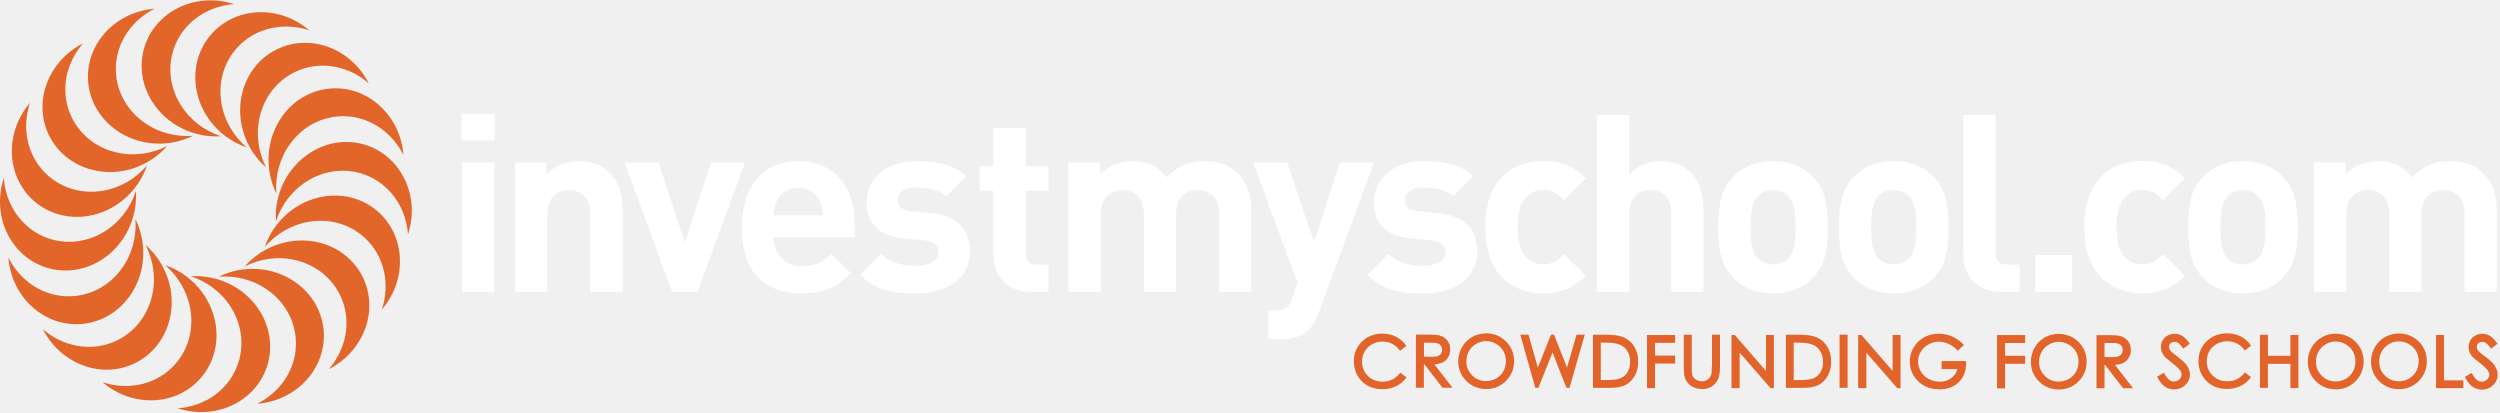
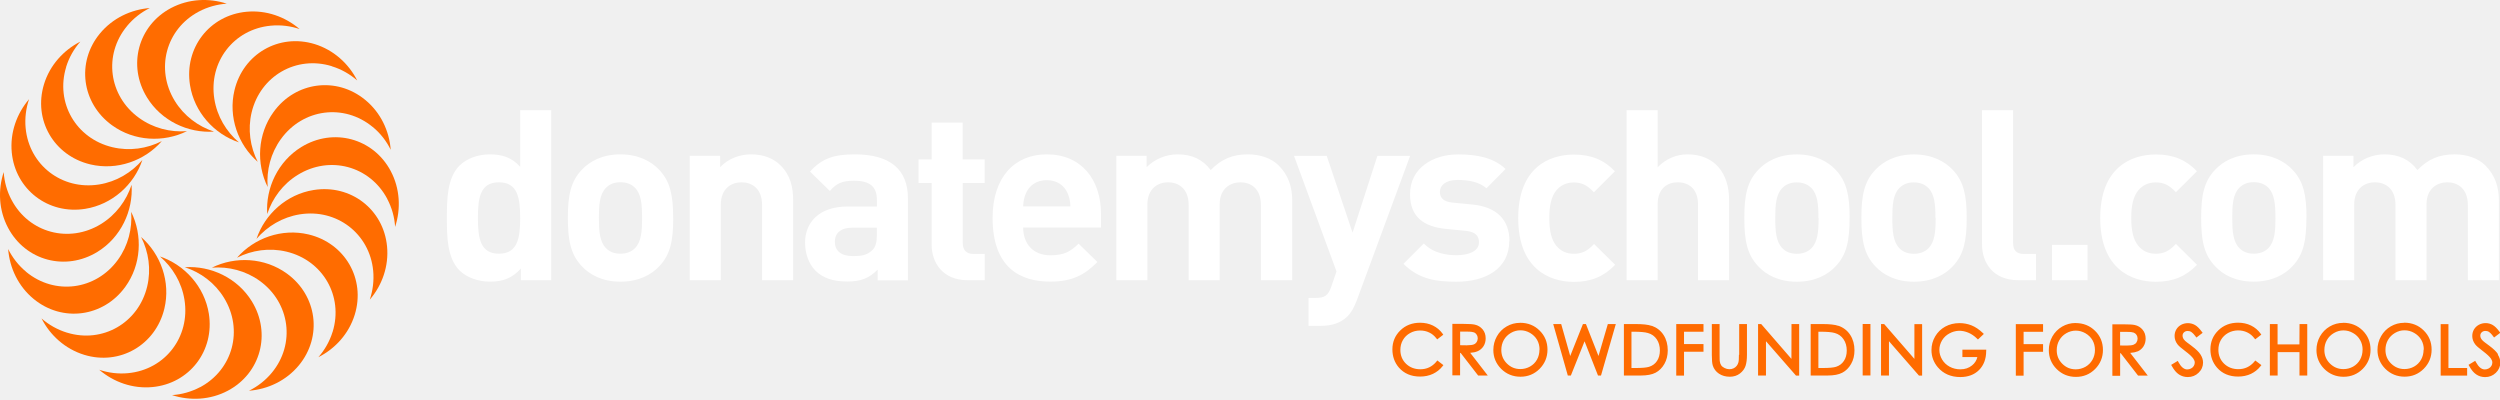
- <svg xmlns="http://www.w3.org/2000/svg" viewBox="0 0 461 76">
-   <g fill="none" fill-rule="evenodd">
-     <path fill="#E2652A" d="M38.086 73.797c6.256-3.324 8.302-10.945 4.566-17.024-1.743-2.84-4.45-4.84-7.468-5.824 4.97-.34 10.035 2.05 12.77 6.49 3.732 6.08 1.685 13.69-4.572 17.01-3.33 1.76-7.188 1.96-10.63.84 1.826-.12 3.645-.62 5.334-1.51" />
-     <path fill="#E2652A" d="M51.763 71.025c4.51-5.46 3.486-13.28-2.293-17.47-2.7-1.957-5.968-2.77-9.127-2.526 4.46-2.22 10.055-1.94 14.28 1.12 5.777 4.18 6.797 12 2.287 17.47-2.408 2.91-5.89 4.56-9.507 4.84 1.65-.82 3.14-1.97 4.356-3.44" />
-     <path fill="#E2652A" d="M63.338 63.236c2.08-6.773-1.862-13.605-8.804-15.26-3.242-.775-6.568-.28-9.405 1.16 3.28-3.753 8.55-5.64 13.62-4.433 6.94 1.658 10.88 8.487 8.8 15.264-1.11 3.61-3.7 6.47-6.93 8.107 1.21-1.38 2.14-3.012 2.71-4.838" />
-     <path fill="#E2652A" d="M71.054 51.613c-.675-7.054-6.932-11.863-13.98-10.734-3.286.52-6.17 2.25-8.238 4.66 1.59-4.72 5.736-8.49 10.887-9.31 7.047-1.13 13.297 3.68 13.97 10.73.36 3.75-.93 7.39-3.288 10.14.585-1.75.826-3.61.65-5.51" />
-     <path fill="#E2652A" d="M73.73 37.92c-3.322-6.26-10.94-8.31-17.018-4.568-2.842 1.74-4.844 4.447-5.83 7.464-.336-4.966 2.056-10.032 6.5-12.767 6.08-3.74 13.697-1.69 17.015 4.57 1.77 3.33 1.958 7.18.832 10.63-.11-1.84-.61-3.66-1.5-5.34" />
-     <path fill="#E2652A" d="M70.96 24.24c-5.462-4.51-13.28-3.486-17.467 2.292-1.96 2.7-2.78 5.966-2.53 9.135-2.204-4.47-1.938-10.06 1.125-14.284 4.18-5.775 12.004-6.8 17.464-2.29 2.914 2.405 4.568 5.892 4.84 9.5-.81-1.64-1.96-3.135-3.432-4.352" />
-     <path fill="#E2652A" d="M63.17 12.666c-6.77-2.08-13.6 1.862-15.26 8.8-.773 3.247-.277 6.568 1.158 9.41-3.747-3.28-5.637-8.553-4.426-13.626 1.65-6.937 8.48-10.876 15.258-8.802 3.61 1.107 6.472 3.697 8.11 6.924-1.383-1.207-3.013-2.15-4.84-2.706" />
-     <path fill="#E2652A" d="M51.547 4.956c-7.058.666-11.86 6.92-10.734 13.966.524 3.297 2.258 6.182 4.675 8.248-4.723-1.59-8.49-5.74-9.308-10.89-1.13-7.045 3.678-13.3 10.735-13.973 3.75-.36 7.387.94 10.132 3.295-1.73-.588-3.603-.83-5.5-.646" />
-     <path fill="#E2652A" d="M37.85 2.276c-6.26 3.318-8.3 10.933-4.567 17.014 1.75 2.84 4.448 4.845 7.465 5.832-4.97.33-10.03-2.057-12.76-6.502-3.736-6.08-1.69-13.692 4.568-17.018C35.89-.164 39.748-.355 43.186.764c-1.825.127-3.65.623-5.335 1.512" />
-     <path fill="#E2652A" d="M24.178 5.043c-4.516 5.46-3.487 13.284 2.29 17.463 2.702 1.96 5.964 2.78 9.134 2.528-4.467 2.215-10.063 1.943-14.275-1.12-5.783-4.183-6.814-12.003-2.3-17.462 2.405-2.91 5.895-4.565 9.5-4.85-1.643.816-3.135 1.97-4.35 3.44" />
-     <path fill="#E2652A" d="M12.6 12.827c-2.08 6.78 1.858 13.61 8.798 15.263 3.25.778 6.574.282 9.413-1.158-3.28 3.752-8.55 5.647-13.62 4.43-6.94-1.656-10.88-8.487-8.8-15.26 1.11-3.605 3.7-6.47 6.93-8.11-1.2 1.383-2.15 3.018-2.71 4.835" />
-     <path fill="#E2652A" d="M4.883 24.46c.675 7.048 6.93 11.857 13.977 10.73 3.29-.527 6.178-2.256 8.242-4.672-1.59 4.72-5.74 8.484-10.888 9.31-7.04 1.127-13.3-3.685-13.972-10.734-.358-3.758.94-7.388 3.294-10.144-.59 1.744-.83 3.605-.653 5.51" />
-     <path fill="#E2652A" d="M2.213 38.15c3.312 6.26 10.934 8.303 17.01 4.573 2.845-1.752 4.846-4.457 5.832-7.474.33 4.97-2.053 10.03-6.498 12.77C12.48 51.75 4.863 49.7 1.54 43.44-.235 40.112-.424 36.26.703 32.817c.12 1.826.608 3.65 1.51 5.332" />
-     <path fill="#E2652A" d="M4.974 51.826c5.465 4.514 13.285 3.487 17.47-2.29 1.96-2.698 2.77-5.966 2.53-9.136 2.203 4.473 1.94 10.06-1.122 14.286-4.187 5.775-12.002 6.798-17.47 2.287-2.907-2.4-4.562-5.89-4.84-9.494.81 1.64 1.962 3.13 3.432 4.34" />
-     <path fill="#E2652A" d="M12.763 63.4c6.777 2.082 13.608-1.86 15.263-8.795.775-3.252.28-6.574-1.16-9.412 3.75 3.282 5.646 8.555 4.433 13.622-1.66 6.943-8.5 10.885-15.27 8.805-3.61-1.11-6.48-3.69-8.12-6.92 1.38 1.21 3.02 2.146 4.84 2.706" />
-     <path fill="#E2652A" d="M24.393 71.115c7.052-.67 11.858-6.928 10.73-13.968-.526-3.295-2.255-6.182-4.668-8.25 4.718 1.603 8.482 5.746 9.307 10.89 1.125 7.05-3.684 13.307-10.73 13.975-3.76.355-7.395-.94-10.146-3.295 1.74.588 3.613.83 5.507.648" />
-     <path fill="#FFF" d="M85.21 53.828h5.952V29.973H85.21v23.855zm-.09-27.93h6.09v-4.854h-6.09V25.9zm29.684 27.93v-15.25c0-2.607-.505-4.85-2.427-6.775-1.33-1.33-3.252-2.105-5.633-2.105-2.198 0-4.396.824-5.952 2.474v-2.2h-5.815V53.83h5.952V39.405c0-3.252 2.1-4.352 3.98-4.352s3.94 1.1 3.94 4.352v14.423h5.95zm22.557-23.855h-6.27l-4.81 14.742-4.85-14.742h-6.27l8.79 23.855h4.67l8.75-23.855zm20.23 13.78V41.1c0-6.55-3.75-11.4-10.39-11.4-6.18 0-10.39 4.394-10.39 12.18 0 9.657 5.41 12.222 11.04 12.222 4.31 0 6.64-1.33 9.07-3.754l-3.61-3.526c-1.51 1.514-2.79 2.246-5.4 2.246-3.34 0-5.22-2.246-5.22-5.312h14.92zm-5.86-4.073h-9.06c.05-1.057.18-1.693.55-2.564.64-1.42 1.97-2.475 3.99-2.475s3.34 1.06 3.98 2.48c.37.87.51 1.51.55 2.57zm27.12 6.64c0-4.033-2.38-6.55-7.09-7.007l-3.76-.367c-2.1-.184-2.47-1.192-2.47-2.06 0-1.19 1.01-2.29 3.39-2.29 2.07 0 4.17.367 5.54 1.602l3.67-3.71c-2.29-2.15-5.4-2.79-9.11-2.79-4.85 0-9.2 2.652-9.2 7.6 0 4.395 2.66 6.27 6.96 6.686l3.75.368c1.88.177 2.52 1.004 2.52 2.193 0 1.79-2.15 2.473-4.21 2.473-1.83 0-4.39-.272-6.36-2.24l-3.89 3.888c3.02 3.024 6.41 3.434 10.17 3.434 5.63 0 10.12-2.516 10.12-7.78zm14.48 7.508v-5.04h-2.15c-1.42 0-2.06-.778-2.06-2.15V35.19h4.21v-4.53h-4.21v-7.052h-5.95v7.05h-2.51v4.532h2.52v11.812c0 3.392 2.06 6.826 6.92 6.826h3.25zm37.4 0v-15.25c0-2.607-.69-4.85-2.61-6.775-1.33-1.33-3.48-2.105-5.86-2.105-2.97 0-5.13.916-7.14 3.02-1.51-2.06-3.66-3.02-6.31-3.02-2.2 0-4.39.87-5.95 2.474v-2.2h-5.81V53.83H203V39.405c0-3.252 2.11-4.352 3.987-4.352 1.877 0 3.938 1.1 3.938 4.352v14.423h5.956V39.264c0-3.11 2.16-4.21 3.99-4.21 1.88 0 3.94 1.1 3.94 4.35V53.83h5.96zm22.61-23.855h-6.27l-4.76 14.742-4.94-14.742h-6.27l8.16 22.16-1.01 2.932c-.6 1.738-1.28 2.15-2.98 2.15h-1.37v5.357h2.34c1.97 0 3.76-.457 5.13-1.834.73-.73 1.28-1.738 1.79-3.066l10.21-27.7zm19.04 16.347c0-4.033-2.38-6.55-7.09-7.007l-3.75-.367c-2.1-.184-2.47-1.192-2.47-2.06 0-1.19 1.01-2.29 3.39-2.29 2.06 0 4.17.367 5.54 1.602l3.67-3.71c-2.29-2.15-5.41-2.79-9.12-2.79-4.85 0-9.2 2.652-9.2 7.6 0 4.395 2.66 6.27 6.96 6.686l3.75.368c1.88.177 2.52 1.004 2.52 2.193 0 1.79-2.15 2.473-4.21 2.473-1.83 0-4.4-.272-6.36-2.24l-3.89 3.888c3.02 3.023 6.41 3.434 10.17 3.434 5.63 0 10.12-2.516 10.12-7.78zm20.06 4.532l-4.03-3.982c-1.24 1.32-2.29 1.87-3.85 1.87-1.42 0-2.52-.51-3.39-1.56-.91-1.15-1.32-2.798-1.32-5.315 0-2.52.41-4.123 1.32-5.265.87-1.055 1.97-1.56 3.39-1.56 1.56 0 2.61.55 3.85 1.88l4.03-4.03c-2.1-2.196-4.58-3.204-7.87-3.204-4.76 0-10.67 2.52-10.67 12.18s5.9 12.224 10.66 12.224c3.3 0 5.77-1.05 7.88-3.247zm21.68 2.976v-15.43c0-5.04-2.75-8.7-7.97-8.7-2.11 0-4.12.824-5.73 2.474V21.227h-5.95v32.6h5.96V39.265c0-3.11 1.97-4.21 3.85-4.21s3.9 1.054 3.9 4.21V53.83h5.95zm22.92-11.95c0-4.307-.55-7.008-2.7-9.253-1.46-1.554-3.89-2.927-7.41-2.927s-5.91 1.373-7.37 2.927c-2.15 2.245-2.7 4.946-2.7 9.252 0 4.348.55 7.05 2.7 9.295 1.46 1.557 3.85 2.928 7.37 2.928s5.95-1.37 7.42-2.928c2.15-2.244 2.7-4.947 2.7-9.295zm-5.95 0c0 2.474-.14 4.575-1.37 5.813-.69.69-1.61 1.06-2.8 1.06s-2.06-.36-2.74-1.05c-1.24-1.23-1.37-3.34-1.37-5.81 0-2.47.14-4.53 1.37-5.77.69-.68 1.56-1.05 2.75-1.05s2.11.37 2.79 1.06c1.24 1.24 1.37 3.3 1.37 5.77zm28.2 0c0-4.307-.54-7.008-2.7-9.253-1.46-1.554-3.89-2.927-7.41-2.927s-5.91 1.373-7.37 2.927c-2.15 2.245-2.7 4.946-2.7 9.252 0 4.348.55 7.05 2.7 9.295 1.47 1.557 3.85 2.928 7.38 2.928s5.95-1.37 7.42-2.928c2.15-2.244 2.7-4.947 2.7-9.295zm-5.95 0c0 2.474-.14 4.575-1.37 5.813-.69.69-1.61 1.06-2.8 1.06-1.19 0-2.06-.36-2.74-1.05-1.24-1.23-1.38-3.34-1.38-5.81 0-2.47.14-4.53 1.38-5.77.69-.68 1.56-1.05 2.75-1.05s2.11.37 2.8 1.06c1.24 1.24 1.37 3.3 1.37 5.77zm19.05 11.95v-5.04h-2.29c-1.51 0-2.11-.73-2.11-2.15V21.23h-5.95V47c0 3.392 2.06 6.826 6.96 6.826h3.39zm2.9 0h6.82V47.05h-6.82v6.778zm27.58-2.976l-4.02-3.983c-1.23 1.32-2.29 1.87-3.84 1.87-1.42 0-2.52-.51-3.39-1.56-.91-1.15-1.33-2.8-1.33-5.32 0-2.52.42-4.13 1.33-5.27.87-1.06 1.97-1.56 3.39-1.56 1.56 0 2.61.55 3.85 1.88l4.03-4.03c-2.1-2.2-4.58-3.21-7.87-3.21-4.76 0-10.67 2.52-10.67 12.18s5.91 12.22 10.67 12.22c3.3 0 5.77-1.05 7.88-3.25zm20.82-8.975c0-4.306-.55-7.007-2.7-9.252-1.46-1.554-3.89-2.927-7.41-2.927s-5.9 1.373-7.37 2.927c-2.15 2.245-2.7 4.946-2.7 9.252 0 4.348.55 7.05 2.7 9.295 1.47 1.557 3.85 2.928 7.37 2.928s5.96-1.37 7.42-2.928c2.15-2.244 2.7-4.947 2.7-9.295zm-5.95 0c0 2.475-.13 4.576-1.37 5.814-.69.69-1.6 1.06-2.8 1.06-1.19 0-2.06-.36-2.74-1.05-1.23-1.23-1.37-3.34-1.37-5.81 0-2.47.14-4.53 1.38-5.77.69-.68 1.56-1.05 2.75-1.05s2.11.37 2.8 1.06c1.24 1.24 1.37 3.3 1.37 5.77zm42.65 11.95V38.58c0-2.61-.68-4.853-2.61-6.777-1.32-1.33-3.48-2.105-5.86-2.105-2.97 0-5.12.916-7.14 3.02-1.51-2.06-3.66-3.02-6.32-3.02-2.19 0-4.39.87-5.95 2.474v-2.2h-5.81V53.83h5.96V39.405c0-3.252 2.11-4.352 3.98-4.352s3.94 1.1 3.94 4.352v14.423h5.95V39.264c0-3.11 2.15-4.21 3.99-4.21 1.88 0 3.94 1.1 3.94 4.35V53.83h5.96z" />
-     <path fill="#E2642A" d="M303.712 71.574h1.478v-4.537h3.707v-1.463h-3.707V63.23h3.707v-1.457h-5.185v9.8m21.93-3.177l-5.666-6.53-.084-.093h-.602v9.8h1.505v-6.54l5.62 6.445.083.096h.61v-9.8h-1.466v6.622m-67.632.557c-.827.96-1.822 1.426-3.04 1.426-1.096 0-2.015-.36-2.733-1.06-.714-.69-1.075-1.58-1.075-2.62 0-.7.162-1.33.483-1.88.324-.56.767-1 1.358-1.33.58-.33 1.222-.5 1.91-.5.64 0 1.208.12 1.74.38.517.24.97.62 1.35 1.11l.168.21 1.16-.89-.15-.22c-.47-.65-1.08-1.16-1.81-1.52-.72-.36-1.55-.54-2.46-.54-1.5 0-2.76.49-3.76 1.46-.99.97-1.5 2.19-1.5 3.61 0 1.35.42 2.52 1.24 3.47.99 1.14 2.35 1.71 4.04 1.71.88 0 1.7-.17 2.43-.51.73-.34 1.35-.83 1.83-1.44l.18-.22-1.16-.88-.17.19m57.62-1.32c0 .88-.04 1.23-.08 1.37-.08.29-.2.53-.36.73-.16.2-.37.35-.61.46-.52.24-1.12.22-1.69-.05-.3-.15-.52-.32-.66-.53-.14-.21-.23-.47-.27-.8-.01-.1-.03-.39-.03-1.19v-5.86h-1.47v5.86c0 .98.06 1.64.18 2.03.2.64.6 1.17 1.18 1.56.58.38 1.28.58 2.07.58.75 0 1.39-.21 1.93-.63.53-.41.89-.91 1.06-1.47.17-.54.26-1.22.26-2.08v-5.86h-1.48v5.86m-26.73.22l-2.39-6.08H286l-2.42 6.08-1.72-6.08h-1.52l2.77 9.8h.57l2.61-6.52 2.555 6.52h.57l2.82-9.8h-1.52l-1.755 6.08m-11.28-1.19c0 .69-.16 1.33-.47 1.88-.32.56-.76 1-1.33 1.32-.57.32-1.193.48-1.854.48-1.01 0-1.84-.35-2.56-1.06-.71-.71-1.06-1.56-1.06-2.59 0-.69.16-1.33.48-1.89.317-.56.767-1.01 1.338-1.34.57-.33 1.17-.5 1.81-.5.65 0 1.257.16 1.84.5.57.33 1.02.77 1.34 1.32.31.54.47 1.17.47 1.85zm-3.7-5.12c-.91 0-1.77.23-2.545.68-.78.45-1.4 1.09-1.86 1.88-.45.8-.68 1.68-.68 2.61 0 1.4.51 2.61 1.5 3.6.99.99 2.23 1.49 3.67 1.49 1.42 0 2.65-.51 3.64-1.5.99-1 1.49-2.22 1.49-3.64 0-1.44-.5-2.66-1.5-3.65-.99-.99-2.24-1.49-3.71-1.49zm21.21 1.69h.375c1.29 0 2.22.08 2.78.26.703.2 1.26.6 1.653 1.18.4.58.6 1.3.6 2.13 0 .79-.186 1.46-.55 2-.365.54-.854.9-1.498 1.11-.47.15-1.33.23-2.57.23h-.8v-6.9zm3.854-1.1c-.66-.23-1.7-.35-3.1-.35h-2.2v9.8h3.21c1.19 0 2.14-.18 2.82-.54.69-.37 1.25-.93 1.67-1.67.42-.74.634-1.61.634-2.58 0-1.12-.27-2.11-.8-2.93-.53-.82-1.29-1.41-2.24-1.74zm31.71 1.11h.375c1.29 0 2.23.08 2.78.26.71.2 1.26.6 1.66 1.18.4.58.6 1.3.6 2.13 0 .79-.18 1.46-.55 2-.36.54-.84.9-1.49 1.11-.47.15-1.34.23-2.58.23h-.79v-6.9zm3.855-1.11c-.65-.23-1.69-.35-3.1-.35h-2.19v9.8h3.22c1.19 0 2.14-.18 2.82-.54.69-.36 1.25-.92 1.67-1.67.42-.74.64-1.61.64-2.58 0-1.13-.27-2.11-.8-2.93-.54-.82-1.29-1.41-2.24-1.74zm-70.72 3.71l-1.31-.01V63.2h1.35c.74 0 1.09.08 1.26.145.22.086.4.234.53.44.14.204.21.44.21.69 0 .266-.07.503-.21.72-.13.21-.31.353-.56.453-.25.1-.68.153-1.26.153zm2.01 1.12c.49-.22.87-.55 1.13-.98.26-.43.4-.92.4-1.48 0-.67-.2-1.24-.58-1.7-.39-.47-.89-.77-1.49-.9-.39-.09-1.09-.14-2.15-.14h-2.12v9.8h1.48v-4.29h.11l3.24 4.18.08.11h1.84l-3.34-4.32c.56-.04 1.02-.14 1.38-.3zm73.32 4.61h1.48v-9.8h-1.48m74.57 7.18c-.82.95-1.82 1.42-3.04 1.42-1.1 0-2.02-.36-2.74-1.06-.72-.7-1.08-1.58-1.08-2.62 0-.7.16-1.33.48-1.88.32-.55.78-1 1.36-1.33 1.12-.63 2.57-.64 3.65-.11.52.25.97.61 1.35 1.11l.16.22 1.16-.89-.15-.22c-.47-.65-1.07-1.16-1.81-1.52-.73-.36-1.56-.54-2.46-.54-1.5 0-2.77.49-3.76 1.46-1 .97-1.51 2.19-1.51 3.61 0 1.35.42 2.52 1.24 3.47.983 1.13 2.342 1.71 4.033 1.71.88 0 1.696-.17 2.427-.51.72-.34 1.34-.828 1.82-1.44l.18-.22-1.16-.888-.17.2M446 66.62c0 .69-.16 1.324-.474 1.88-.312.558-.76 1.003-1.32 1.323-.577.32-1.2.483-1.86.483-1.005 0-1.84-.34-2.56-1.05-.713-.71-1.06-1.557-1.06-2.586 0-.69.16-1.322.48-1.88.326-.57.762-1.01 1.335-1.34.58-.333 1.17-.5 1.81-.5.65 0 1.27.17 1.84.5.58.33 1.03.78 1.35 1.32.32.55.48 1.17.48 1.857zm-3.7-5.12c-.91 0-1.77.23-2.545.68-.783.456-1.41 1.087-1.86 1.88-.45.8-.68 1.677-.68 2.613 0 1.4.505 2.61 1.497 3.6.99.985 2.22 1.49 3.66 1.49 1.428 0 2.65-.507 3.64-1.5.99-1 1.497-2.22 1.497-3.64 0-1.43-.5-2.66-1.5-3.65-.99-.987-2.24-1.48-3.71-1.48zm-19.94 4.108h-4.15v-3.88h-1.48v9.8h1.47V67.1h4.153v4.464h1.475v-9.8h-1.48v3.88m12 1.01c0 .69-.16 1.32-.48 1.88-.317.56-.76 1.005-1.32 1.325-.58.32-1.2.48-1.86.48-.997 0-1.86-.36-2.56-1.06-.718-.71-1.06-1.56-1.06-2.59 0-.69.16-1.32.48-1.88.32-.56.763-1.01 1.333-1.34.56-.33 1.17-.5 1.8-.5.66 0 1.26.16 1.84.5.58.32 1.03.77 1.34 1.32.32.55.48 1.17.48 1.85zm-3.7-5.12c-.918 0-1.777.23-2.55.68-.773.45-1.4 1.085-1.86 1.88-.45.806-.68 1.685-.68 2.615 0 1.4.5 2.61 1.5 3.6.99.99 2.226 1.49 3.665 1.49 1.424 0 2.65-.51 3.64-1.5.99-.99 1.49-2.22 1.49-3.64 0-1.43-.5-2.66-1.494-3.64-1-.99-2.25-1.48-3.71-1.48zM349 68.396l-5.668-6.53-.084-.09h-.6v9.8h1.51v-6.54l5.616 6.444.084.095h.61v-9.8H349v6.622m101.683-6.623h-1.48v9.8h5.036V70.13h-3.56v-8.357m9.43 5.73c-.31-.49-.87-1.03-1.71-1.653-.67-.495-1.06-.795-1.16-.897-.2-.195-.34-.375-.41-.533-.07-.152-.1-.305-.1-.473 0-.254.09-.46.27-.635.32-.316.92-.36 1.38-.08.14.086.41.305.81.84l.16.223 1.19-.904-.16-.22c-.46-.62-.88-1.03-1.29-1.27-.8-.46-1.83-.47-2.63-.03-.4.22-.7.51-.92.89-.22.38-.33.8-.33 1.24 0 .57.18 1.1.54 1.58.21.29.69.72 1.5 1.32.74.57 1.25 1.05 1.52 1.43.17.26.26.5.26.75 0 .22-.06.44-.18.63-.12.2-.29.36-.51.48-.24.13-.48.19-.75.19-.62 0-1.17-.45-1.67-1.38l-.13-.25-1.27.76.13.24c.41.74.87 1.28 1.36 1.6.5.33 1.06.5 1.67.5.8 0 1.49-.28 2.05-.82.56-.54.84-1.2.84-1.94 0-.52-.17-1.03-.49-1.54m-91.82 4.07h1.48v-4.54h3.7V65.6h-3.71v-2.35h3.7v-1.46h-5.18v9.8m-10.21-3.538h2.89c-.15.64-.49 1.163-1.01 1.59-.61.5-1.35.74-2.24.74-.73 0-1.41-.17-2.03-.5-.61-.34-1.1-.8-1.44-1.38-.34-.58-.52-1.2-.52-1.84 0-.63.17-1.23.5-1.8.33-.57.81-1.02 1.42-1.35 1.11-.605 2.32-.685 3.62-.134.58.25 1.12.62 1.61 1.1l.2.19 1.12-1.065-.21-.2c-.68-.64-1.39-1.12-2.11-1.42-.72-.29-1.5-.44-2.32-.44-1.01 0-1.93.226-2.73.67-.81.447-1.45 1.076-1.92 1.87-.47.796-.7 1.66-.7 2.585 0 1.23.4 2.34 1.21 3.29 1.05 1.22 2.49 1.84 4.27 1.84 1.47 0 2.67-.45 3.57-1.34.89-.89 1.34-2.1 1.35-3.6v-.28h-4.54v1.45m43.62-2.185c-.67-.497-1.06-.8-1.16-.9-.2-.192-.34-.372-.41-.53-.06-.152-.1-.305-.1-.473 0-.26.09-.46.27-.637.33-.32.93-.36 1.38-.08.15.09.41.31.81.84l.17.23 1.19-.906-.16-.22c-.45-.613-.87-1.03-1.29-1.27-.81-.46-1.83-.47-2.63-.033-.4.218-.71.517-.92.88-.22.38-.33.797-.33 1.246 0 .566.18 1.1.54 1.58.2.285.7.716 1.49 1.32.74.56 1.25 1.04 1.52 1.42.18.257.262.504.262.75 0 .224-.06.435-.18.636-.116.2-.29.36-.51.48-.24.12-.48.18-.747.18-.616 0-1.18-.465-1.68-1.38l-.137-.255-1.26.76.13.23c.41.75.863 1.29 1.36 1.61.5.33 1.06.49 1.67.49.8 0 1.49-.28 2.05-.82.57-.54.85-1.2.85-1.94 0-.52-.167-1.03-.49-1.54-.317-.49-.87-1.03-1.717-1.65m-18.34.82c0 .69-.16 1.32-.473 1.87-.32.57-.763 1.01-1.323 1.33-.57.32-1.192.49-1.852.49-1.01 0-1.846-.34-2.56-1.05-.72-.71-1.07-1.55-1.07-2.58 0-.69.16-1.32.48-1.88.32-.57.76-1 1.33-1.33.566-.33 1.17-.5 1.807-.5.65 0 1.27.17 1.84.5.57.33 1.02.77 1.35 1.32.32.55.48 1.18.48 1.86zm-3.7-5.12c-.91 0-1.77.23-2.544.68-.79.45-1.41 1.08-1.86 1.88-.45.8-.68 1.67-.68 2.61 0 1.4.5 2.61 1.49 3.6.99.99 2.222 1.49 3.66 1.49 1.42 0 2.65-.5 3.64-1.49.99-.99 1.49-2.22 1.49-3.64 0-1.43-.51-2.66-1.5-3.64s-2.24-1.48-3.71-1.48zm9.807 4.29l-1.32-.01v-2.59h1.36c.74 0 1.09.07 1.26.14.22.09.4.23.534.44.14.2.21.44.21.69 0 .27-.06.5-.2.72-.13.21-.32.35-.56.45-.26.11-.68.16-1.26.16zm2.01 1.12c.49-.22.87-.54 1.136-.97.27-.43.4-.92.4-1.47 0-.66-.19-1.23-.58-1.7-.38-.46-.887-.76-1.48-.9-.39-.09-1.098-.13-2.16-.13h-2.12v9.8h1.48v-4.3h.108l3.245 4.19.08.11h1.84l-3.34-4.31c.56-.04 1.02-.14 1.38-.3z" />
+ <svg xmlns="http://www.w3.org/2000/svg" viewBox="0 0 476 76">
+   <g fill="none">
+     <path fill="#FF6C00" d="M38.086 73.732c6.256-3.324 8.302-10.945 4.566-17.023-1.743-2.85-4.45-4.85-7.468-5.83 4.97-.33 10.035 2.05 12.77 6.5 3.732 6.08 1.686 13.69-4.57 17.01-3.333 1.77-7.19 1.96-10.632.84 1.826-.12 3.645-.62 5.334-1.51" />
+     <path fill="#FF6C00" d="M51.763 70.96c4.51-5.46 3.486-13.28-2.293-17.47-2.7-1.958-5.968-2.77-9.127-2.526 4.46-2.21 10.056-1.94 14.28 1.12C60.4 56.27 61.42 64.09 56.91 69.554c-2.405 2.91-5.886 4.564-9.504 4.842 1.65-.813 3.14-1.965 4.356-3.436" />
+     <path fill="#FF6C00" d="M63.338 63.17c2.08-6.772-1.86-13.604-8.804-15.26-3.242-.774-6.568-.278-9.405 1.16 3.27-3.753 8.55-5.64 13.62-4.433 6.94 1.658 10.88 8.486 8.8 15.264-1.11 3.62-3.7 6.47-6.93 8.11 1.21-1.38 2.14-3.01 2.71-4.83" />
+     <path fill="#FF6C00" d="M71.054 51.548c-.675-7.055-6.932-11.863-13.98-10.734-3.285.53-6.17 2.256-8.237 4.668 1.59-4.717 5.736-8.486 10.888-9.306 7.046-1.123 13.298 3.682 13.97 10.738.36 3.752-.93 7.39-3.288 10.14.583-1.746.824-3.61.647-5.506" />
+     <path fill="#FF6C00" d="M73.73 37.855c-3.322-6.26-10.94-8.31-17.02-4.568-2.84 1.74-4.843 4.447-5.83 7.464-.334-4.96 2.058-10.03 6.5-12.76 6.083-3.73 13.698-1.68 17.016 4.58 1.77 3.34 1.958 7.19.832 10.63-.11-1.83-.606-3.65-1.5-5.33" />
+     <path fill="#FF6C00" d="M70.96 24.176c-5.462-4.513-13.28-3.486-17.467 2.29-1.96 2.702-2.78 5.968-2.53 9.136-2.204-4.47-1.938-10.06 1.125-14.283 4.18-5.78 12.004-6.8 17.463-2.29 2.92 2.4 4.57 5.89 4.84 9.49-.8-1.64-1.95-3.14-3.43-4.35" />
+     <path fill="#FF6C00" d="M63.17 12.6c-6.77-2.08-13.6 1.862-15.26 8.803-.772 3.246-.277 6.566 1.16 9.408-3.75-3.27-5.64-8.55-4.428-13.62 1.65-6.94 8.48-10.87 15.26-8.8 3.607 1.11 6.47 3.7 8.11 6.93-1.385-1.2-3.015-2.15-4.84-2.7" />
+     <path fill="#FF6C00" d="M51.547 4.89c-7.058.666-11.86 6.922-10.734 13.967.524 3.298 2.258 6.183 4.675 8.25-4.724-1.593-8.49-5.74-9.31-10.893C35.05 9.17 39.86 2.914 46.918 2.24c3.75-.358 7.385.94 10.13 3.296-1.73-.588-3.603-.83-5.5-.646" />
+     <path fill="#FF6C00" d="M37.85 2.21c-6.26 3.318-8.3 10.934-4.566 17.014 1.75 2.843 4.448 4.847 7.465 5.833-4.97.33-10.03-2.057-12.76-6.503-3.74-6.078-1.7-13.69 4.56-17.018C35.89-.23 39.75-.422 43.18.698c-1.82.127-3.65.623-5.33 1.512" />
+     <path fill="#FF6C00" d="M24.178 4.978c-4.516 5.46-3.487 13.283 2.29 17.464 2.703 1.96 5.965 2.78 9.135 2.527-4.468 2.21-10.063 1.94-14.276-1.12-5.783-4.19-6.814-12.01-2.3-17.47 2.405-2.91 5.895-4.57 9.5-4.85-1.643.81-3.135 1.97-4.35 3.44" />
+     <path fill="#FF6C00" d="M12.6 12.76c-2.08 6.78 1.86 13.614 8.8 15.267 3.25.777 6.574.28 9.413-1.158-3.28 3.75-8.553 5.64-13.624 4.43-6.95-1.66-10.88-8.49-8.81-15.26 1.1-3.61 3.7-6.47 6.92-8.12-1.21 1.38-2.15 3.02-2.71 4.83" />
+     <path fill="#FF6C00" d="M4.883 24.395c.675 7.05 6.93 11.857 13.978 10.73 3.29-.527 6.18-2.256 8.25-4.672-1.59 4.72-5.74 8.484-10.89 9.31C9.18 40.89 2.92 36.08 2.24 29.03c-.358-3.76.94-7.39 3.294-10.147-.59 1.746-.83 3.607-.653 5.512" />
+     <path fill="#FF6C00" d="M2.213 38.084c3.312 6.26 10.934 8.304 17.01 4.574 2.845-1.752 4.845-4.457 5.83-7.474.332 4.97-2.05 10.035-6.497 12.77-6.078 3.733-13.693 1.685-17.018-4.573-1.773-3.33-1.96-7.18-.834-10.62.12 1.83.608 3.65 1.51 5.33" />
+     <path fill="#FF6C00" d="M4.974 51.76c5.466 4.515 13.286 3.487 17.47-2.288 1.96-2.7 2.77-5.967 2.53-9.137 2.203 4.473 1.94 10.06-1.123 14.285-4.18 5.775-12 6.8-17.46 2.287-2.91-2.4-4.56-5.89-4.84-9.494.82 1.64 1.97 3.133 3.44 4.348" />
+     <path fill="#FF6C00" d="M12.763 63.335c6.776 2.082 13.607-1.86 15.263-8.795.775-3.252.28-6.574-1.16-9.412 3.75 3.28 5.646 8.555 4.433 13.62-1.66 6.944-8.5 10.888-15.27 8.808-3.61-1.113-6.48-3.695-8.12-6.926 1.38 1.21 3.02 2.145 4.84 2.705" />
+     <path fill="#FF6C00" d="M24.393 71.05c7.052-.67 11.858-6.928 10.73-13.97-.526-3.294-2.255-6.18-4.67-8.25 4.72 1.605 8.483 5.747 9.31 10.892 1.124 7.05-3.685 13.307-10.732 13.975-3.76.355-7.39-.94-10.14-3.295 1.74.588 3.62.83 5.51.648" />
+     <path fill="#FF6B00" d="M319.158 71.51h1.48v-4.54h3.706v-1.46h-3.707v-2.344h3.707v-1.458h-5.186m21.93 6.624l-5.666-6.53-.084-.094h-.602v9.8h1.505v-6.54l5.63 6.446.08.095h.61V61.7h-1.46m-67.63 7.18c-.82.96-1.82 1.427-3.04 1.427-1.09 0-2.01-.354-2.73-1.055-.71-.693-1.07-1.576-1.07-2.623 0-.7.16-1.33.48-1.88.32-.56.77-1 1.36-1.33.58-.33 1.22-.49 1.91-.49.64 0 1.21.12 1.74.38.52.24.97.61 1.35 1.1l.17.21 1.16-.89-.15-.22c-.47-.65-1.08-1.16-1.81-1.52-.73-.36-1.56-.54-2.46-.54-1.5 0-2.77.49-3.76 1.46-1 .97-1.51 2.19-1.51 3.61 0 1.35.42 2.52 1.24 3.47.99 1.13 2.34 1.71 4.04 1.71.88 0 1.7-.17 2.43-.51.73-.35 1.35-.83 1.83-1.45l.17-.22-1.15-.89-.17.2zm57.62-1.32c0 .88-.04 1.23-.08 1.374-.07.29-.19.536-.35.73-.16.2-.36.356-.6.47-.52.24-1.12.22-1.69-.055-.3-.15-.52-.32-.66-.53-.14-.21-.23-.47-.27-.8-.01-.11-.03-.4-.03-1.2V61.7h-1.48v5.86c0 .98.06 1.644.18 2.03.2.644.6 1.17 1.18 1.56.58.385 1.28.58 2.07.58.74 0 1.39-.206 1.93-.622.53-.41.89-.905 1.07-1.468.17-.535.26-1.217.26-2.082V61.7h-1.48v5.86zm-26.74.22l-2.39-6.08h-.57l-2.42 6.08-1.72-6.08h-1.52l2.78 9.802h.58l2.61-6.52 2.56 6.52h.57l2.82-9.803h-1.52m-16.72-.23c-.91 0-1.77.23-2.54.68-.78.45-1.41 1.08-1.86 1.88-.45.8-.68 1.68-.68 2.61 0 1.4.51 2.61 1.5 3.6.99.98 2.23 1.49 3.67 1.49 1.43 0 2.65-.51 3.64-1.5.99-1 1.5-2.23 1.5-3.65 0-1.44-.5-2.66-1.5-3.64-.99-.99-2.24-1.48-3.71-1.48zm3.7 5.12c0 .69-.16 1.33-.47 1.88-.31.56-.76 1-1.32 1.32-.57.32-1.19.48-1.85.48-1 0-1.84-.35-2.56-1.06-.71-.71-1.06-1.56-1.06-2.59 0-.69.16-1.32.48-1.89.32-.56.77-1.01 1.34-1.34.56-.33 1.17-.5 1.81-.5.65 0 1.26.16 1.84.5.57.33 1.02.77 1.34 1.32.31.55.47 1.17.47 1.85zm21.37-4.54c-.66-.24-1.7-.35-3.1-.35h-2.19v9.8h3.22c1.19 0 2.14-.18 2.82-.54.69-.37 1.25-.93 1.67-1.67.42-.74.64-1.61.64-2.58 0-1.12-.27-2.11-.8-2.93-.53-.82-1.29-1.41-2.24-1.75zm-3.86 1.11h.38c1.29 0 2.23.08 2.78.25.71.2 1.26.6 1.66 1.19.4.58.6 1.3.6 2.13 0 .79-.19 1.46-.55 2-.36.54-.85.9-1.5 1.11-.47.15-1.33.23-2.57.23h-.79v-6.91zm39.43-1.11c-.65-.24-1.7-.35-3.1-.35h-2.2v9.8h3.22c1.19 0 2.13-.18 2.81-.54.69-.36 1.25-.92 1.67-1.67.43-.74.64-1.61.64-2.58 0-1.13-.27-2.11-.8-2.93-.53-.82-1.28-1.41-2.24-1.75zm-3.85 1.11h.38c1.29 0 2.23.08 2.78.25.7.2 1.26.6 1.65 1.19.4.58.61 1.3.61 2.13 0 .79-.18 1.46-.55 2-.36.54-.85.9-1.49 1.11-.47.15-1.34.23-2.57.23h-.79v-6.91zm-64.87 3.72c.49-.22.87-.55 1.14-.98.27-.43.4-.92.4-1.48 0-.67-.19-1.24-.58-1.71-.39-.46-.89-.77-1.49-.9-.39-.09-1.09-.14-2.15-.14h-2.12v9.8H278V67.2h.11l3.24 4.186.08.11h1.84l-3.34-4.316c.56-.04 1.02-.14 1.39-.305zm-2-1.13l-1.32-.02v-2.59h1.35c.74 0 1.09.08 1.26.14.22.08.4.23.53.44.14.2.21.44.21.69 0 .26-.07.5-.2.72-.13.2-.31.35-.56.45-.25.1-.68.16-1.26.16zm75.32-4.06h1.48v9.8h-1.48zm74.57 7.18c-.82.95-1.82 1.42-3.04 1.42-1.09 0-2.01-.36-2.73-1.06-.71-.7-1.07-1.58-1.07-2.62 0-.7.16-1.33.48-1.88.32-.55.78-1 1.36-1.33 1.13-.63 2.57-.64 3.65-.11.53.25.97.61 1.35 1.11l.17.21 1.16-.89-.15-.22c-.47-.65-1.07-1.16-1.81-1.52-.73-.36-1.56-.54-2.46-.54-1.5 0-2.77.49-3.76 1.46-1 .97-1.51 2.19-1.51 3.61 0 1.35.42 2.52 1.25 3.48.98 1.13 2.34 1.71 4.03 1.71.88 0 1.7-.17 2.43-.51.72-.35 1.34-.83 1.82-1.45l.18-.22-1.163-.88-.17.2zm28.53-7.41c-.91 0-1.77.23-2.54.68-.78.45-1.41 1.08-1.86 1.88-.45.8-.68 1.67-.68 2.61 0 1.4.51 2.61 1.5 3.6 1 .98 2.23 1.49 3.67 1.49 1.43 0 2.65-.51 3.64-1.5.99-1 1.5-2.22 1.5-3.65 0-1.43-.5-2.66-1.5-3.64-.99-.99-2.24-1.49-3.71-1.49zm3.7 5.12c0 .69-.16 1.33-.47 1.88-.31.56-.76 1.01-1.32 1.33-.57.32-1.19.48-1.85.48-1 0-1.84-.35-2.56-1.06-.71-.71-1.06-1.56-1.06-2.59 0-.7.16-1.33.48-1.89.33-.57.77-1.01 1.34-1.34.58-.34 1.17-.5 1.81-.5.65 0 1.27.17 1.84.5.58.33 1.03.77 1.35 1.32.32.55.48 1.17.48 1.85zm-23.64-1.01h-4.16V61.7h-1.47v9.8h1.48v-4.46h4.16v4.465h1.48v-9.802h-1.47m8.3-.228c-.91 0-1.77.23-2.54.682-.77.447-1.4 1.082-1.86 1.88-.45.804-.68 1.683-.68 2.612 0 1.39.51 2.61 1.5 3.6.99.98 2.23 1.49 3.67 1.49 1.42 0 2.65-.51 3.64-1.5.99-1 1.49-2.22 1.49-3.65 0-1.44-.5-2.66-1.49-3.65-1-.99-2.245-1.48-3.71-1.48zm3.7 5.12c0 .69-.16 1.32-.47 1.88-.32.56-.76 1.004-1.32 1.324-.57.32-1.2.48-1.86.48-.99 0-1.85-.36-2.56-1.06-.71-.71-1.06-1.56-1.06-2.58 0-.69.16-1.33.48-1.89.32-.56.77-1.01 1.34-1.34.56-.33 1.17-.5 1.8-.5.66 0 1.26.16 1.84.5.58.32 1.02.77 1.34 1.32.32.55.48 1.17.48 1.85zM364.5 68.33l-5.67-6.53-.08-.095h-.6v9.8h1.51v-6.54l5.62 6.446.083.1h.61v-9.8h-1.47m101.68 0h-1.48v9.8h5.04v-1.45h-3.56m9.44-2.62c-.31-.49-.87-1.03-1.71-1.65-.67-.49-1.06-.79-1.16-.89-.2-.19-.333-.37-.404-.53-.07-.15-.1-.3-.1-.47 0-.25.09-.46.27-.63.32-.31.92-.36 1.38-.08.14.09.41.31.81.85l.16.22 1.19-.9-.17-.22c-.45-.62-.87-1.03-1.29-1.27-.8-.46-1.82-.47-2.63-.03-.39.22-.7.51-.92.88-.22.38-.33.8-.33 1.24 0 .57.18 1.1.54 1.58.21.29.69.72 1.5 1.32.74.56 1.25 1.04 1.52 1.42.17.26.26.5.26.75 0 .23-.06.44-.18.64s-.29.36-.51.48c-.24.13-.49.19-.75.19-.62 0-1.17-.46-1.68-1.39l-.14-.25-1.27.76.13.23c.41.75.86 1.29 1.35 1.61.5.33 1.062.5 1.673.5.8 0 1.49-.28 2.05-.82.56-.55.85-1.2.85-1.95 0-.51-.167-1.03-.49-1.53zm-91.81 4.08h1.48v-4.54H389v-1.46h-3.707v-2.35H389v-1.46h-5.19m-10.21 6.27h2.89c-.15.64-.483 1.17-1.01 1.59-.61.5-1.344.75-2.24.75-.724 0-1.41-.17-2.025-.5-.61-.33-1.095-.79-1.44-1.37-.344-.58-.52-1.2-.52-1.84 0-.62.17-1.22.5-1.79.335-.56.81-1.02 1.42-1.34 1.11-.6 2.32-.68 3.62-.13.58.25 1.125.62 1.61 1.1l.196.19 1.12-1.06-.21-.2c-.67-.64-1.38-1.12-2.11-1.42-.72-.29-1.5-.44-2.31-.44-1.01 0-1.93.23-2.73.67-.81.45-1.45 1.08-1.91 1.87-.47.8-.7 1.66-.7 2.59 0 1.24.41 2.34 1.22 3.29 1.05 1.22 2.49 1.85 4.27 1.85 1.48 0 2.68-.45 3.57-1.34.89-.89 1.35-2.1 1.36-3.6l.01-.28h-4.54V68h-.006zm43.62-2.18c-.67-.49-1.06-.79-1.16-.89-.196-.19-.333-.37-.4-.53-.064-.15-.1-.3-.1-.47 0-.25.09-.46.27-.63.33-.32.925-.36 1.38-.08.15.09.41.31.814.84l.168.23 1.19-.9-.165-.22c-.45-.62-.876-1.03-1.29-1.27-.81-.46-1.83-.47-2.636-.04-.4.22-.71.52-.92.88-.22.38-.33.8-.33 1.24 0 .57.18 1.1.54 1.58.21.29.7.72 1.5 1.32.75.56 1.26 1.04 1.53 1.42.18.26.27.51.27.75 0 .23-.06.44-.18.64-.11.2-.28.36-.51.48-.24.13-.48.19-.74.19-.61 0-1.17-.46-1.67-1.38l-.13-.25-1.26.76.13.23c.41.74.86 1.28 1.36 1.6.5.33 1.07.49 1.68.49.8 0 1.49-.27 2.05-.82.57-.54.85-1.2.85-1.94 0-.52-.16-1.03-.49-1.54-.31-.49-.87-1.03-1.71-1.65zm-22.04-4.3c-.91 0-1.77.23-2.546.68-.78.45-1.41 1.09-1.86 1.88-.45.8-.68 1.68-.68 2.61 0 1.4.505 2.61 1.497 3.6 1 .99 2.23 1.49 3.67 1.49 1.43 0 2.65-.5 3.64-1.49.99-1 1.5-2.22 1.5-3.64 0-1.43-.5-2.66-1.5-3.64-.99-.98-2.24-1.48-3.71-1.48zm3.7 5.12c0 .69-.16 1.32-.475 1.88-.32.56-.764 1.01-1.323 1.33-.57.32-1.2.49-1.86.49-1.003 0-1.84-.34-2.56-1.06-.71-.71-1.06-1.55-1.06-2.59 0-.69.16-1.32.48-1.88.325-.57.76-1.01 1.333-1.34.566-.33 1.175-.5 1.81-.5.646 0 1.266.17 1.84.5.57.33 1.02.77 1.344 1.32.31.55.47 1.18.47 1.85zm8.11.3c.49-.22.87-.55 1.14-.98.265-.43.4-.92.4-1.47 0-.67-.196-1.24-.583-1.7-.384-.46-.89-.76-1.482-.89-.39-.09-1.09-.13-2.15-.13h-2.12v9.8h1.48v-4.3h.11L407 71.4l.084.11h1.848l-3.34-4.316c.56-.04 1.02-.14 1.39-.3zm-2.004-1.13l-1.32-.01v-2.59H405c.74 0 1.094.08 1.26.14.22.09.398.23.53.44.14.2.208.44.208.69 0 .27-.067.5-.206.72-.13.21-.313.35-.56.45-.256.11-.682.16-1.262.16z" />
+     <path fill="#FFF" d="M475.788 53.35V38.21c0-2.59-.686-4.82-2.596-6.727-1.315-1.32-3.453-2.094-5.817-2.094-2.956 0-5.093.91-7.095 3-1.5-2.05-3.635-3-6.273-3-2.18 0-4.362.86-5.91 2.45v-2.18h-5.774v23.69h5.912V39.03c0-3.23 2.09-4.32 3.955-4.32 1.862 0 3.91 1.09 3.91 4.32v14.32h5.91V38.893c0-3.092 2.137-4.182 3.957-4.182 1.862 0 3.91 1.09 3.91 4.32v14.32h5.91zm-42.54-11.864c0 2.455-.137 4.543-1.364 5.773-.683.68-1.59 1.04-2.774 1.04-1.18 0-2.045-.37-2.728-1.05-1.228-1.23-1.363-3.32-1.363-5.78s.13-4.5 1.36-5.73c.68-.68 1.54-1.05 2.73-1.05 1.18 0 2.09.36 2.77 1.04 1.22 1.23 1.36 3.27 1.36 5.73zm5.91 0c0-4.276-.547-6.958-2.682-9.186-1.457-1.545-3.866-2.91-7.367-2.91-3.51 0-5.87 1.365-7.33 2.91-2.14 2.23-2.68 4.91-2.68 9.186 0 4.316.54 7.002 2.68 9.227 1.45 1.55 3.82 2.912 7.32 2.912 3.5 0 5.91-1.363 7.36-2.912 2.13-2.225 2.68-4.91 2.68-9.227zm-20.863 8.912l-4.002-3.957c-1.228 1.32-2.273 1.87-3.818 1.87-1.41 0-2.5-.5-3.365-1.54-.91-1.14-1.318-2.77-1.318-5.27s.407-4.09 1.318-5.23c.864-1.04 1.954-1.54 3.365-1.54 1.545 0 2.59.55 3.818 1.87l4.002-4c-2.09-2.19-4.547-3.19-7.82-3.19-4.73 0-10.594 2.5-10.594 12.1 0 9.59 5.87 12.14 10.6 12.14 3.28 0 5.73-1.04 7.82-3.22zm-20.816-3.775h-6.78v6.73h6.77v-6.73zm-9.82 6.728v-5h-2.28c-1.5 0-2.09-.72-2.09-2.13V20.98h-5.91v25.596c0 3.365 2.04 6.775 6.91 6.775h3.36zm-19.11-11.86c0 2.46-.14 4.55-1.37 5.78-.69.68-1.59 1.05-2.78 1.05-1.18 0-2.05-.36-2.73-1.04-1.23-1.23-1.37-3.32-1.37-5.77 0-2.46.13-4.5 1.36-5.73.68-.68 1.54-1.05 2.72-1.05 1.18 0 2.09.37 2.77 1.05 1.22 1.23 1.36 3.28 1.36 5.73zm5.91 0c0-4.27-.55-6.95-2.68-9.18-1.46-1.54-3.87-2.91-7.37-2.91s-5.86 1.37-7.32 2.91c-2.14 2.23-2.68 4.91-2.68 9.19 0 4.32.54 7 2.68 9.23 1.45 1.55 3.82 2.91 7.32 2.91 3.5 0 5.91-1.36 7.37-2.91 2.13-2.22 2.68-4.91 2.68-9.23zm-28.2 0c0 2.46-.14 4.55-1.37 5.78-.68.68-1.6 1.05-2.78 1.05s-2.05-.36-2.73-1.04c-1.23-1.23-1.37-3.32-1.37-5.77 0-2.46.13-4.5 1.36-5.73.68-.68 1.55-1.05 2.73-1.05s2.09.37 2.77 1.05c1.23 1.23 1.36 3.28 1.36 5.73zm5.91 0c0-4.27-.55-6.95-2.68-9.18-1.46-1.54-3.87-2.91-7.37-2.91s-5.87 1.37-7.32 2.91c-2.14 2.23-2.68 4.91-2.68 9.19 0 4.32.54 7 2.68 9.23 1.45 1.55 3.82 2.91 7.32 2.91 3.5 0 5.91-1.36 7.36-2.91 2.14-2.22 2.68-4.91 2.68-9.23zm-22.95 11.87V38.03c0-5.004-2.73-8.64-7.92-8.64-2.09 0-4.09.817-5.68 2.456V20.98h-5.91v32.37h5.91V38.89c0-3.092 1.95-4.182 3.82-4.182 1.86 0 3.86 1.046 3.86 4.182v14.46h5.91zm-21.71-2.96l-4-3.95c-1.23 1.32-2.28 1.87-3.83 1.87-1.41 0-2.5-.5-3.37-1.54-.91-1.14-1.32-2.77-1.32-5.27s.41-4.09 1.31-5.23c.87-1.04 1.96-1.54 3.36-1.54 1.54 0 2.59.55 3.82 1.87l4-4c-2.09-2.18-4.54-3.18-7.82-3.18-4.73 0-10.59 2.5-10.59 12.1 0 9.59 5.87 12.14 10.6 12.14 3.27 0 5.73-1.04 7.82-3.22zm-20.11-4.5c0-4-2.37-6.5-7.05-6.96l-3.73-.36c-2.09-.18-2.46-1.18-2.46-2.05 0-1.18 1-2.27 3.36-2.27 2.05 0 4.14.36 5.5 1.59l3.64-3.68c-2.27-2.14-5.37-2.77-9.05-2.77-4.82 0-9.14 2.64-9.14 7.55 0 4.37 2.63 6.23 6.91 6.64l3.72.36c1.86.19 2.5 1 2.5 2.18 0 1.78-2.14 2.46-4.19 2.46-1.82 0-4.37-.27-6.32-2.23l-3.87 3.87c3 3 6.36 3.41 10.09 3.41 5.59 0 10.05-2.5 10.05-7.72zm-18.91-16.23h-6.23l-4.73 14.63-4.92-14.63h-6.23l8.09 22.01-1 2.91c-.6 1.72-1.28 2.13-2.96 2.13h-1.36v5.32h2.32c1.96 0 3.73-.46 5.1-1.82.73-.73 1.27-1.73 1.77-3.05l10.16-27.52zm-22.45 23.68V38.21c0-2.59-.69-4.82-2.6-6.727-1.32-1.32-3.46-2.094-5.82-2.094-2.96 0-5.09.91-7.1 3-1.5-2.05-3.64-3-6.28-3-2.19 0-4.37.86-5.92 2.45v-2.18h-5.77v23.69h5.91V39.03c0-3.23 2.09-4.32 3.95-4.32s3.91 1.09 3.91 4.32v14.32h5.91V38.893c0-3.092 2.14-4.182 3.95-4.182 1.86 0 3.9 1.09 3.9 4.32v14.32H246zM203.81 39.3h-9.002c.046-1.043.18-1.682.545-2.543.638-1.41 1.956-2.457 3.957-2.457 2 0 3.32 1.048 3.955 2.457.36.86.5 1.5.54 2.543zm5.82 4.047v-2.635c0-6.504-3.73-11.323-10.32-11.323-6.138 0-10.32 4.36-10.32 12.09 0 9.59 5.363 12.14 10.958 12.14 4.273 0 6.595-1.32 9-3.73l-3.59-3.5c-1.5 1.5-2.774 2.22-5.364 2.22-3.32 0-5.184-2.23-5.184-5.28h14.822zM187.49 53.35v-5h-2.136c-1.41 0-2.05-.772-2.05-2.138V34.847h4.18v-4.502h-4.19v-7.002h-5.91v7.002h-2.5v4.502h2.5v11.73c0 3.364 2.04 6.774 6.86 6.774h3.23zm-20.53-8.73c0 1.458-.23 2.41-.865 3.003-1.048 1-2.096 1.137-3.73 1.137-2.32 0-3.41-1.092-3.41-2.73 0-1.68 1.18-2.682 3.32-2.682h4.682v1.273zm5.91 8.73V37.758c0-5.547-3.46-8.367-10.094-8.367-3.95 0-6.23.73-8.55 3.28l3.78 3.69c1.23-1.41 2.28-1.95 4.55-1.95 3.14 0 4.41 1.14 4.41 3.73v1.18h-5.59c-5.5 0-8.09 3.1-8.09 6.87 0 2.09.68 4 1.953 5.32 1.41 1.41 3.36 2.09 6.05 2.09 2.73 0 4.23-.68 5.82-2.27v2.05h5.77zm-21.853 0V38.21c0-2.59-.498-4.82-2.41-6.727-1.317-1.32-3.228-2.094-5.59-2.094-2.185 0-4.367.81-5.91 2.45v-2.18h-5.778v23.69h5.91V39.03c0-3.23 2.09-4.32 3.95-4.32 1.87 0 3.91 1.09 3.91 4.32v14.32h5.91zm-28.76-11.863c0 2.455-.136 4.543-1.365 5.773-.68.68-1.59 1.044-2.77 1.044-1.185 0-2.05-.363-2.73-1.045-1.23-1.23-1.363-3.32-1.363-5.78s.13-4.5 1.36-5.73c.68-.68 1.54-1.05 2.73-1.05 1.18 0 2.09.36 2.77 1.04 1.23 1.22 1.36 3.27 1.36 5.73zm5.91 0c0-4.276-.546-6.958-2.683-9.186-1.455-1.54-3.862-2.91-7.363-2.91-3.5 0-5.86 1.37-7.32 2.91-2.14 2.23-2.68 4.91-2.68 9.19 0 4.32.55 7 2.69 9.23 1.46 1.55 3.82 2.91 7.32 2.91 3.51 0 5.91-1.36 7.37-2.91 2.14-2.22 2.68-4.91 2.68-9.22zm-29.124 0c0 3.863-.5 6.818-4.045 6.818-3.55 0-4.004-2.955-4.004-6.818 0-3.868.456-6.776 4.005-6.776 3.54 0 4.04 2.91 4.04 6.78zm5.91 11.865V20.98h-5.91v10.776c-1.547-1.73-3.364-2.366-5.773-2.366-2.32 0-4.456.818-5.777 2.137-2.36 2.365-2.407 6.412-2.407 9.96 0 3.544.045 7.636 2.406 10.003 1.32 1.314 3.5 2.135 5.82 2.135 2.502 0 4.23-.684 5.867-2.5v2.227h5.77z" />
  </g>
</svg>
